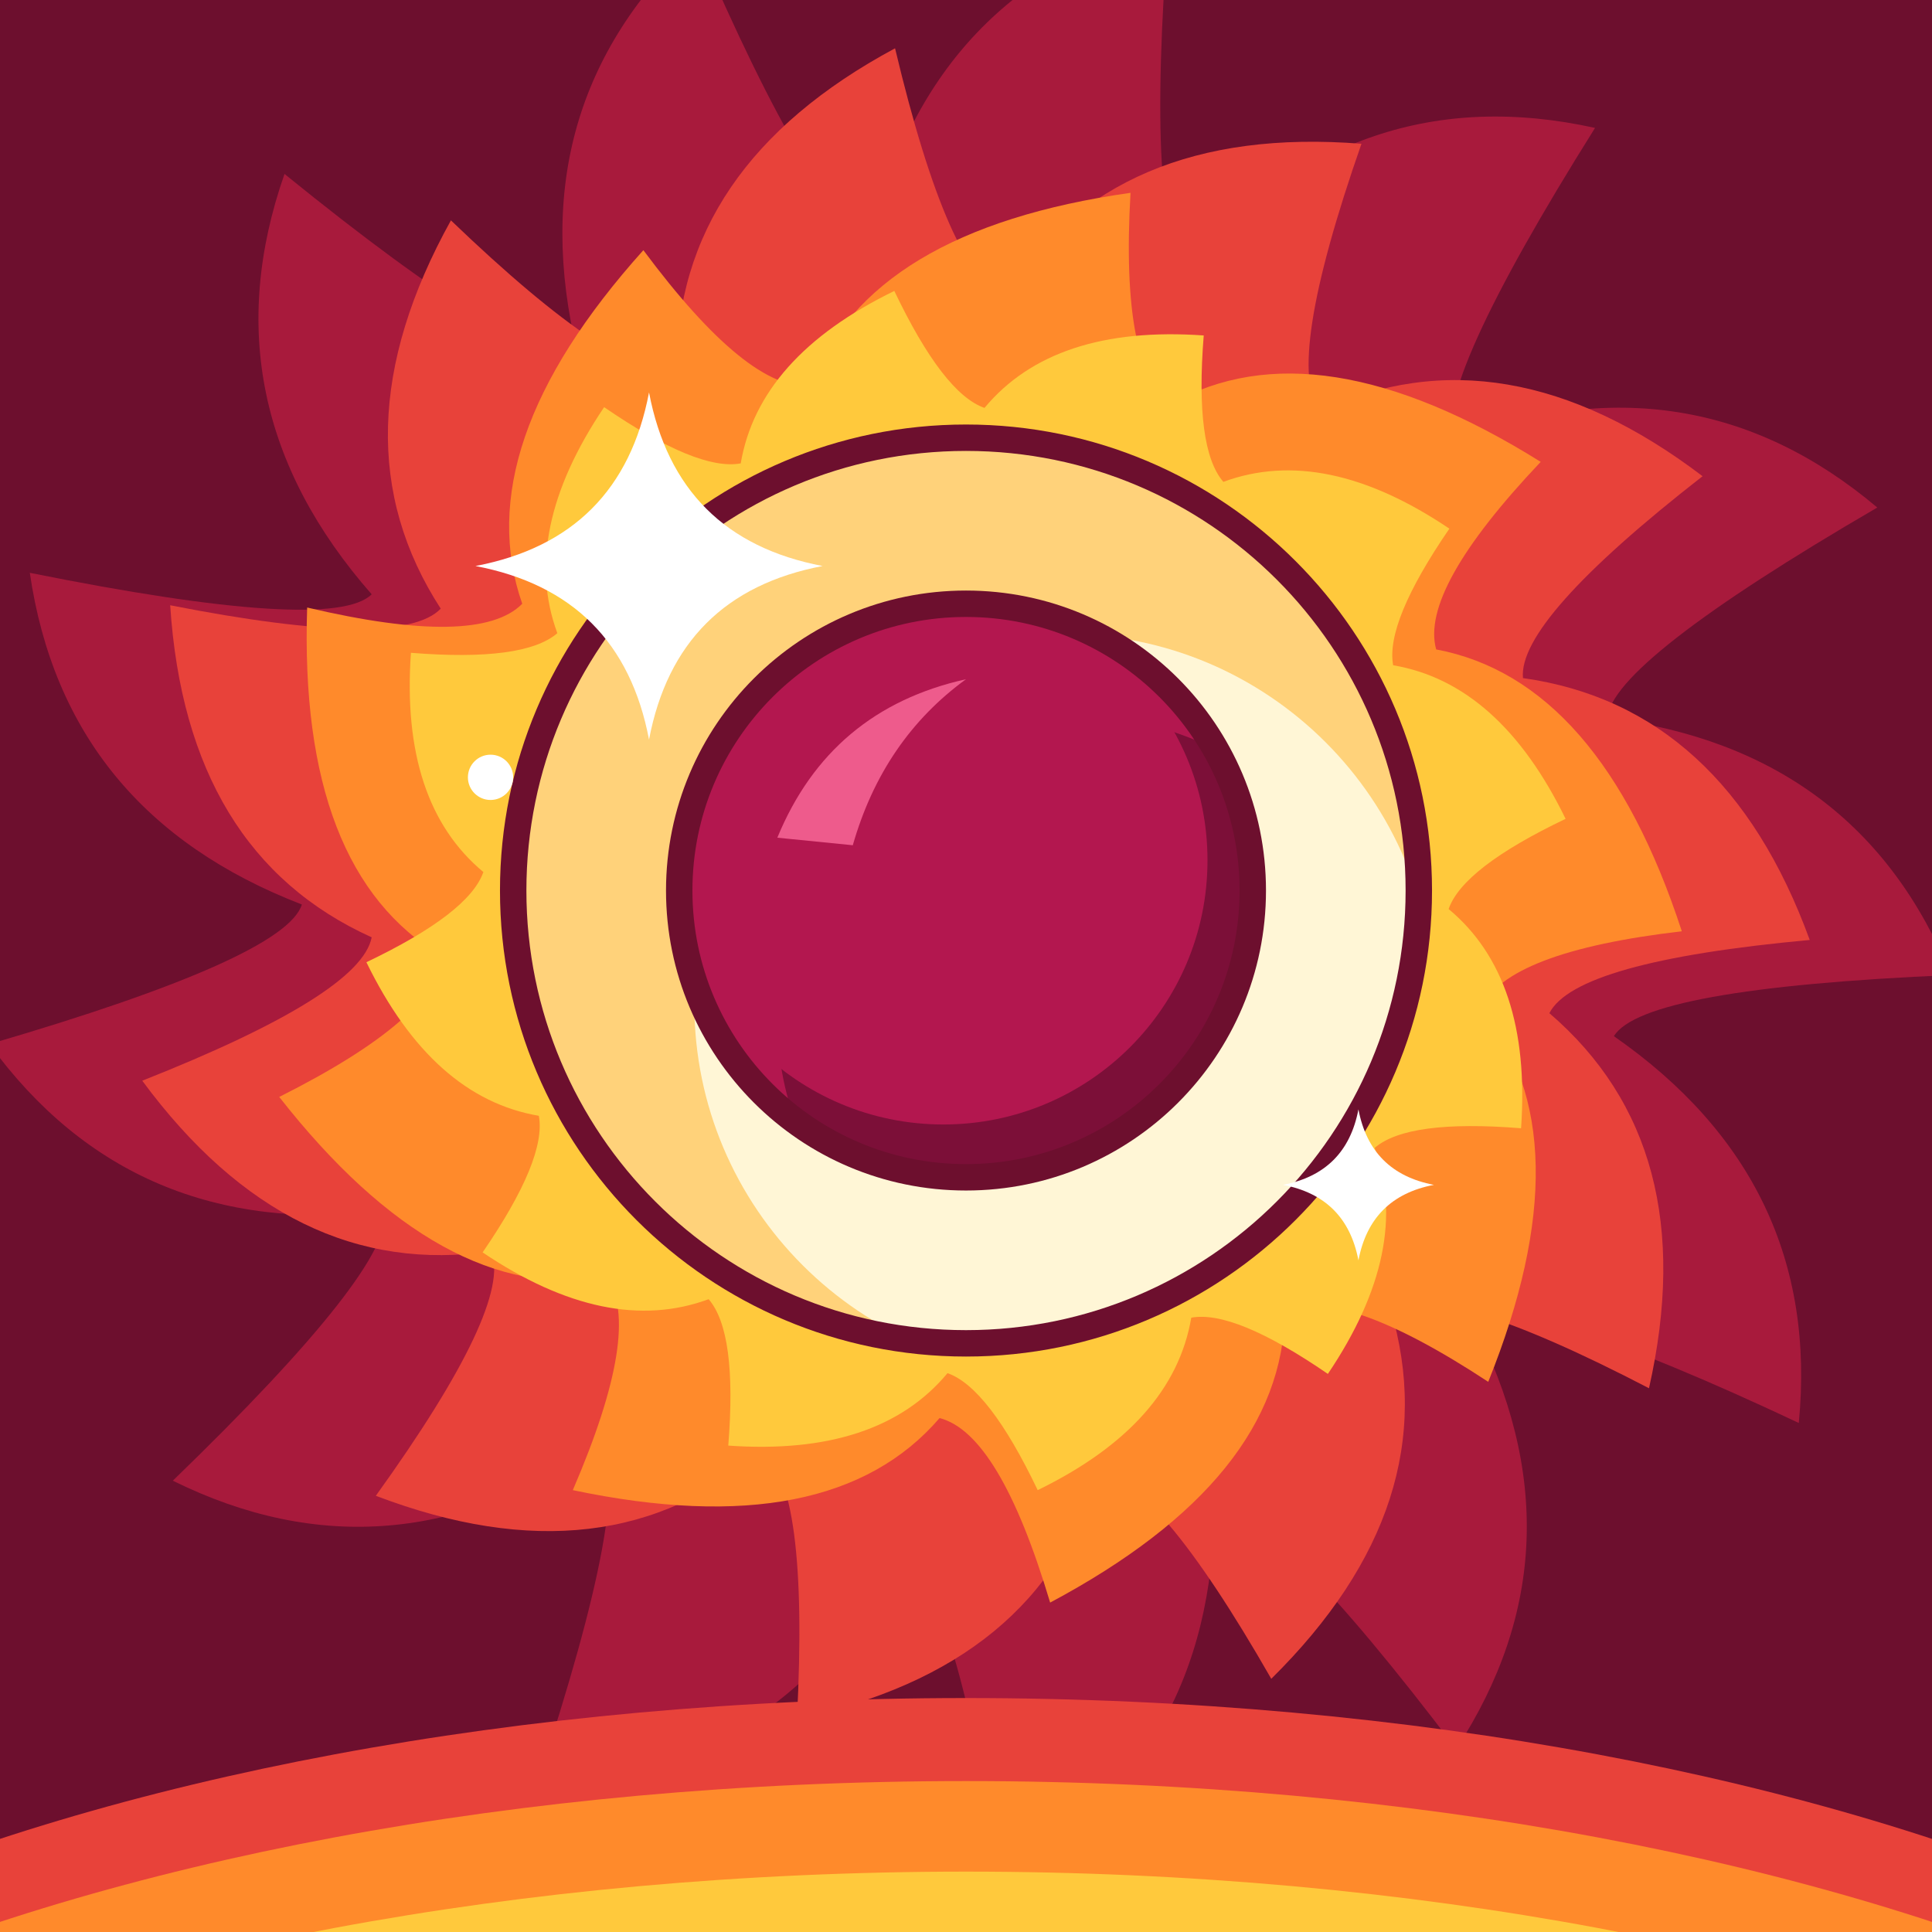
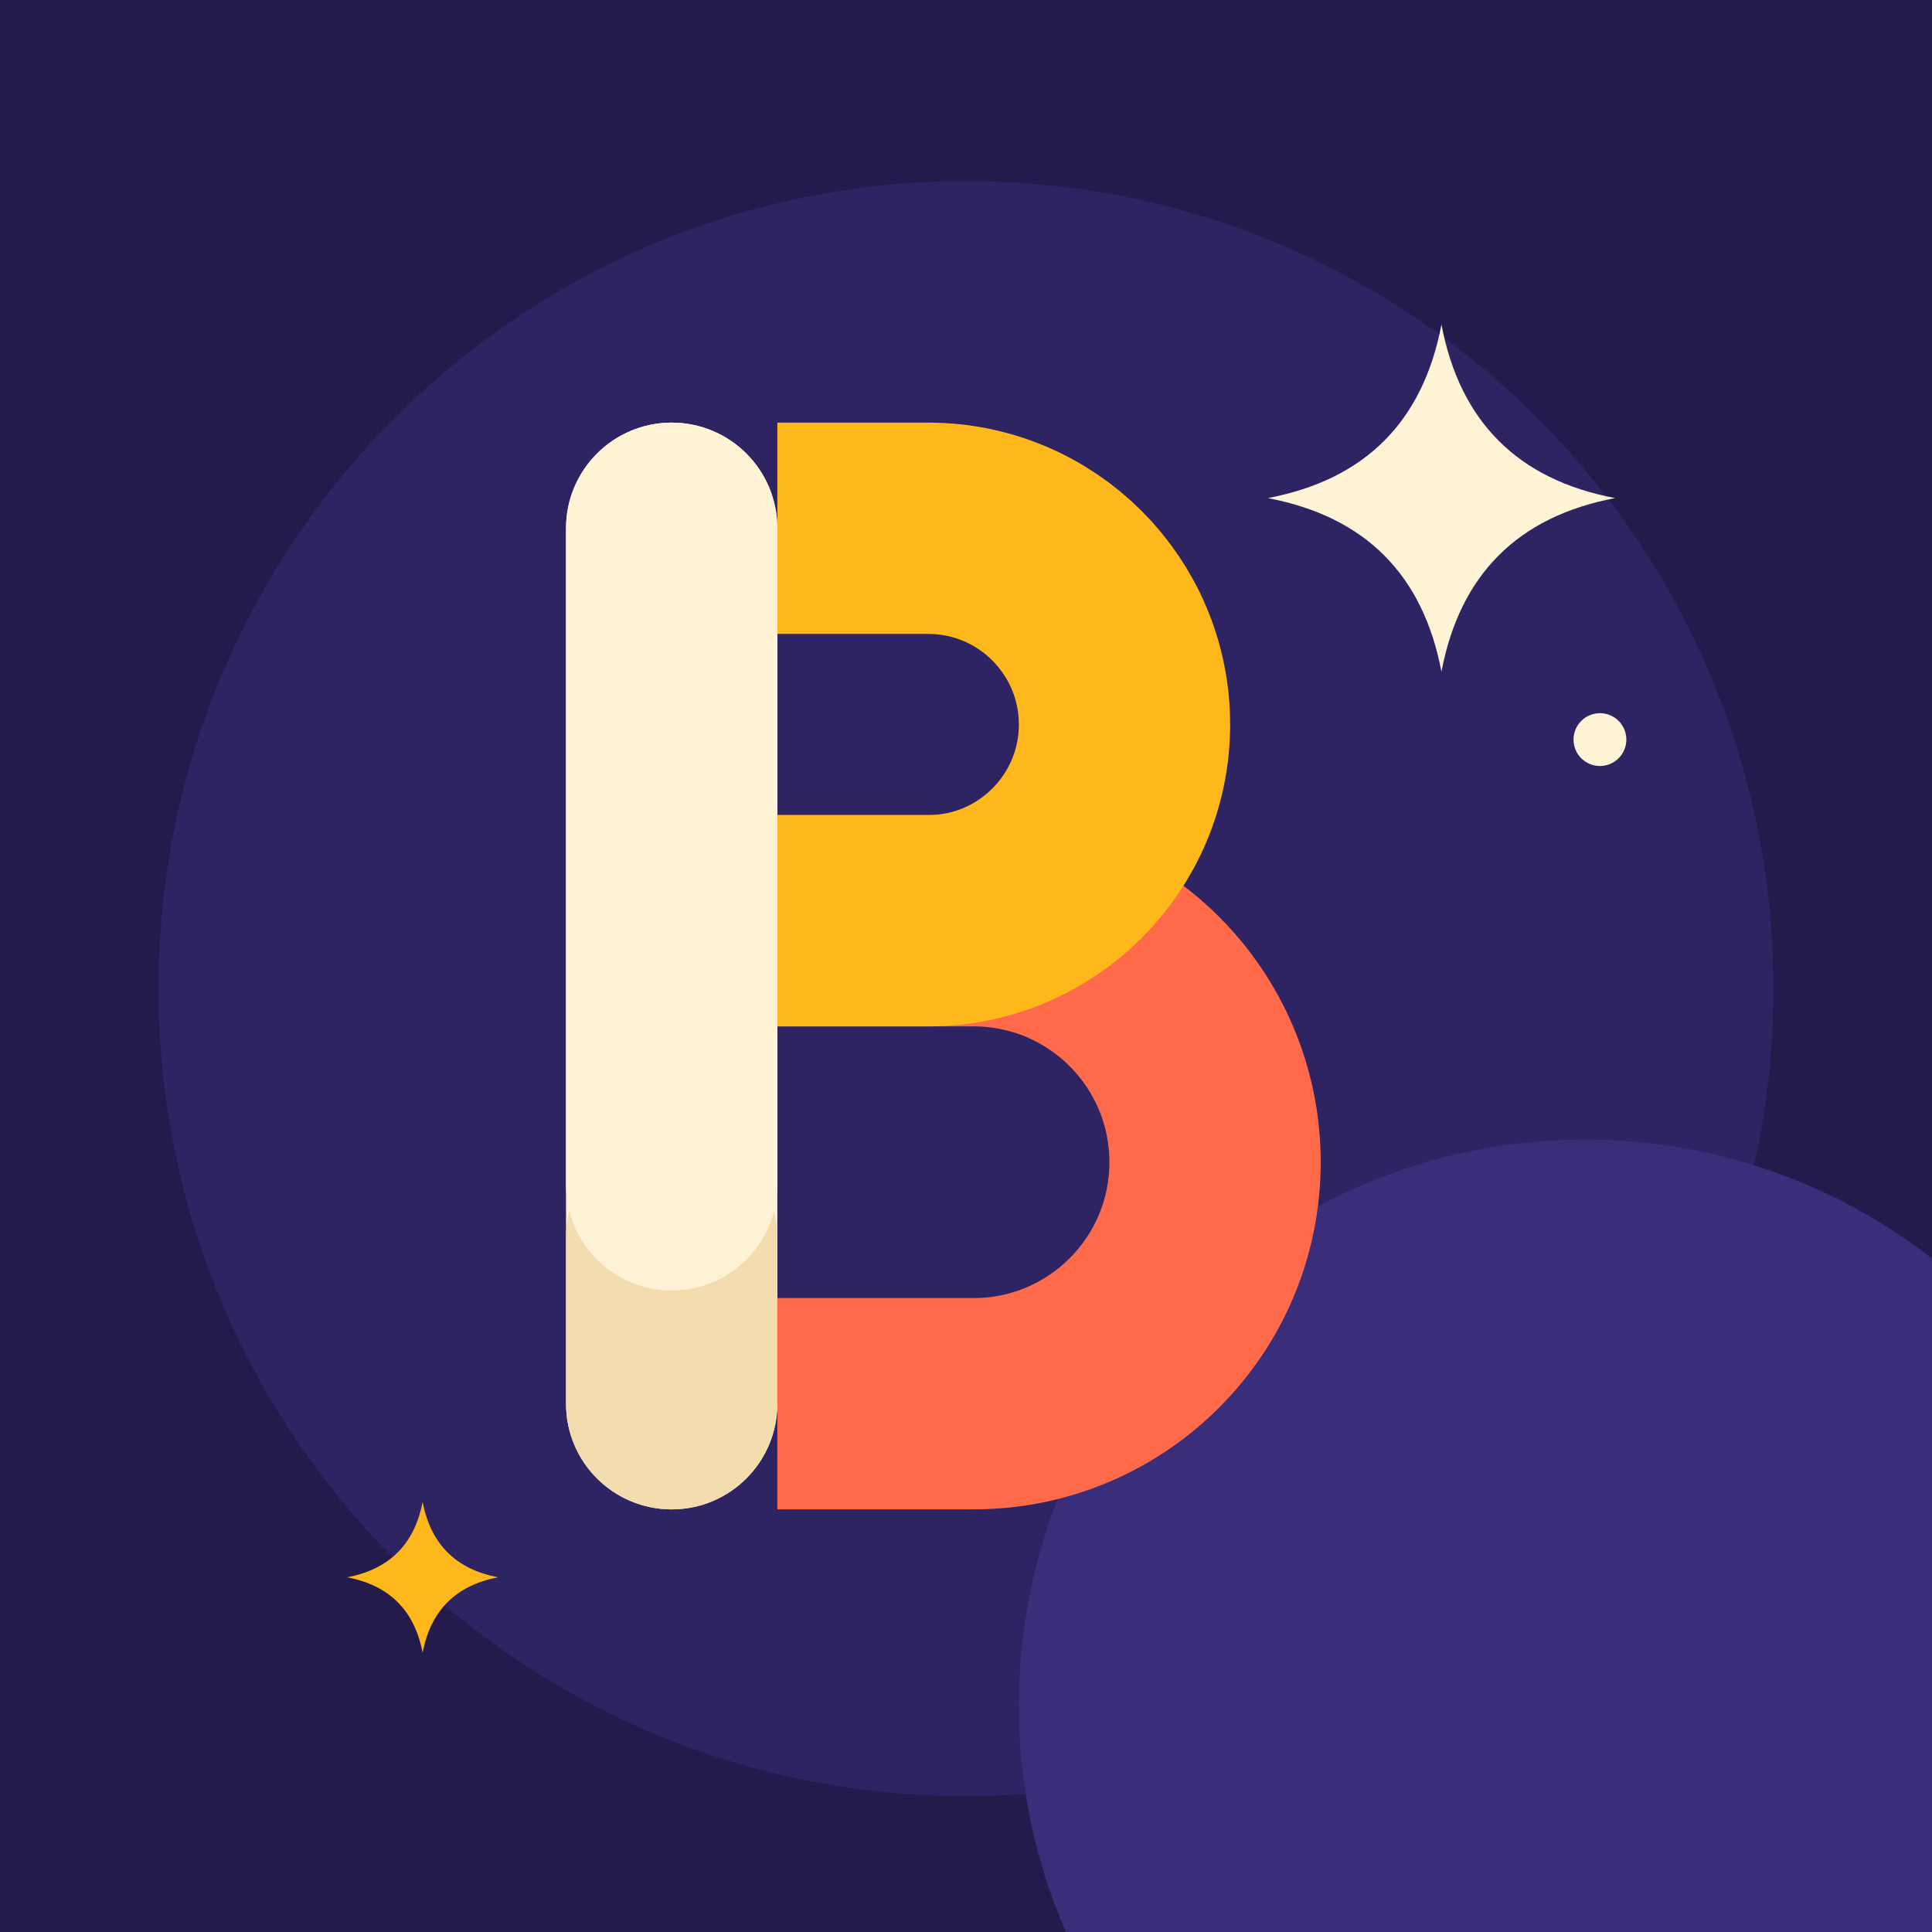
<svg xmlns="http://www.w3.org/2000/svg" viewBox="0 0 512 512" role="img" aria-label="Beatrix">
  <defs>
    <clipPath id="frame">
      <rect width="512" height="512" rx="0" />
    </clipPath>
-     <clipPath id="band">
-       <path fill-rule="evenodd" d="M136 236a120 120 0 1 0 240 0a120 120 0 1 0 -240 0ZM180 236a76 76 0 1 0 152 0a76 76 0 1 0 -152 0Z" />
-     </clipPath>
-     <clipPath id="core">
-       <circle cx="256" cy="236" r="76" />
-     </clipPath>
  </defs>
  <g clip-path="url(#frame)">
-     <rect width="512" height="512" fill="#6d0f2e" />
-     <path d="M231.2 61.8 Q247.5 -3.5 309.7 -20.4 Q303.4 61.0 315.0 70.2 Q359.8 20.0 422.7 33.9 Q379.3 103.1 385.3 116.6 Q448.3 93.0 497.5 134.5 Q426.9 175.6 426.0 190.3 Q492.7 198.7 517.0 258.4 Q435.4 261.9 427.7 274.6 Q482.9 313.0 476.7 377.1 Q402.8 342.3 390.1 349.9 Q421.1 409.6 385.9 463.5 Q336.6 398.4 321.8 399.2 Q321.5 466.5 265.3 497.8 Q251.9 417.2 238.4 411.1 Q206.9 470.6 142.5 472.1 Q168.1 394.6 159.1 382.9 Q103.5 420.9 45.8 392.4 Q104.5 335.6 101.9 321.0 Q35.1 328.8 -2.8 276.7 Q75.6 253.8 80.0 239.7 Q17.2 215.5 7.9 151.8 Q88.0 167.9 98.5 157.5 Q54.1 106.9 75.4 46.1 Q138.9 97.6 153.0 93.3 Q137.2 27.9 184.4 -16.0 Q216.6 59.0 231.2 61.8Z" fill="#a81a3c" />
-     <path d="M266.2 78.3 Q295.1 32.9 360.8 38.1 Q340.3 96.8 349.8 108.9 Q398.7 86.3 451.2 126.2 Q402.2 164.4 403.6 179.7 Q457.0 187.2 479.6 249.1 Q417.6 254.8 410.6 268.5 Q451.5 303.6 437.0 367.9 Q381.8 339.2 368.5 346.9 Q383.9 398.5 336.9 444.9 Q306.0 390.9 290.7 390.2 Q275.7 441.9 211.2 455.5 Q214.4 393.3 201.8 384.4 Q161.3 419.9 99.6 396.4 Q135.9 345.9 130.2 331.6 Q76.9 339.5 37.7 286.4 Q95.6 263.5 98.5 248.4 Q49.4 226.2 45.1 160.4 Q106.2 172.4 116.8 161.3 Q87.5 116.1 119.5 58.4 Q164.4 101.5 179.3 97.9 Q179.1 44.0 237.2 12.8 Q251.6 73.3 266.2 78.3Z" fill="#e8423a" />
-     <path d="M214.8 102.2 Q230.3 60.9 299.6 51.1 Q296.9 97.7 310.4 107.0 Q348.9 85.3 408.3 122.4 Q376.2 156.3 380.6 172.1 Q424.0 180.3 445.7 246.8 Q399.3 252.2 392.5 267.2 Q420.5 301.3 394.4 366.2 Q355.3 340.5 340.5 347.6 Q340.0 391.8 278.3 424.7 Q264.9 379.9 249.0 375.8 Q220.2 409.3 151.8 394.9 Q170.3 352.0 160.8 338.6 Q117.2 345.8 74.0 290.7 Q115.8 269.7 117.1 253.4 Q79.1 230.9 81.4 161.0 Q126.9 171.7 138.4 160.0 Q123.8 118.3 170.5 66.3 Q198.4 103.8 214.8 102.2Z" fill="#ff8a2b" />
-     <path d="M260.9 108.1 Q279.2 86.1 319.0 88.9 Q316.6 118.9 324.2 127.7 Q351.0 117.8 384.1 140.1 Q367.1 164.9 369.2 176.3 Q397.4 181.1 414.9 217.0 Q387.7 230.0 383.9 240.9 Q405.9 259.2 403.1 299.0 Q373.1 296.6 364.3 304.2 Q374.2 331.0 351.9 364.1 Q327.1 347.1 315.7 349.2 Q310.9 377.4 275.0 394.9 Q262.0 367.7 251.1 363.9 Q232.8 385.9 193.0 383.1 Q195.4 353.1 187.8 344.3 Q161.0 354.2 127.9 331.9 Q144.9 307.1 142.8 295.7 Q114.6 290.9 97.1 255.0 Q124.3 242.0 128.1 231.1 Q106.1 212.8 108.9 173.0 Q138.9 175.4 147.7 167.8 Q137.8 141.0 160.1 107.9 Q184.9 124.9 196.3 122.8 Q201.1 94.6 237.0 77.1 Q250.0 104.3 260.9 108.1Z" fill="#ffc93c" />
-     <ellipse cx="256" cy="640" rx="430" ry="190" fill="#e8423a" />
-     <ellipse cx="256" cy="662" rx="430" ry="190" fill="#ff8a2b" />
-     <ellipse cx="256" cy="686" rx="430" ry="190" fill="#ffc93c" />
-     <circle cx="256" cy="236" r="120" fill="#fff6d6" />
-     <g clip-path="url(#band)">
-       <circle cx="230" cy="206" r="128" fill="none" stroke="#ffd27a" stroke-width="60" transform="translate(52 60)" />
-     </g>
-     <circle cx="256" cy="236" r="76" fill="#b3174f" />
-     <g clip-path="url(#core)">
-       <circle cx="286" cy="270" r="80" fill="#7c0f38" />
-       <circle cx="250" cy="228" r="70" fill="#b3174f" />
-       <path d="M206 222q14 -34 50 -42q-22 16 -30 44Z" fill="#ee5b8c" />
-     </g>
-     <circle cx="256" cy="236" r="120" fill="none" stroke="#6d0f2e" stroke-width="7" />
-     <circle cx="256" cy="236" r="76" fill="none" stroke="#6d0f2e" stroke-width="7" />
-     <path d="M172 104Q179.36 142.64 218 150Q179.36 157.36 172 196Q164.64 157.36 126 150Q164.64 142.64 172 104Z" fill="#fff" />
-     <path d="M360 294Q363.2 310.8 380 314Q363.2 317.2 360 334Q356.8 317.2 340 314Q356.8 310.8 360 294Z" fill="#fff" />
-     <circle cx="130" cy="206" r="6" fill="#fff" />
+     <rect width="512" height="512" fill="#241b4d" />
+     <circle cx="256" cy="262" r="214" fill="#2e2363" />
+     <circle cx="420" cy="452" r="150" fill="#3a2d7a" />
+     <path d="M206 244h52a64 64 0 0 1 0 128h-52" fill="none" stroke="#ff6b4a" stroke-width="56" />
+     <path d="M206 140h40a52 52 0 0 1 0 104h-40" fill="none" stroke="#ffb81c" stroke-width="56" />
+     <rect x="150" y="112" width="56" height="288" rx="28" fill="#fff3d6" />
+     <rect x="150" y="300" width="56" height="100" rx="28" fill="#f3dcae" />
+     <rect x="150" y="112" width="56" height="230" rx="28" fill="#fff3d6" />
+     <path d="M382 86Q389.36 124.64 428 132Q389.36 139.36 382 178Q374.64 139.36 336 132Q374.64 124.64 382 86Z" fill="#fff3d6" />
+     <path d="M112 398Q115.2 414.8 132 418Q115.2 421.2 112 438Q108.8 421.2 92 418Q108.8 414.8 112 398Z" fill="#ffb81c" />
+     <circle cx="424" cy="196" r="7" fill="#fff3d6" />
  </g>
</svg>
